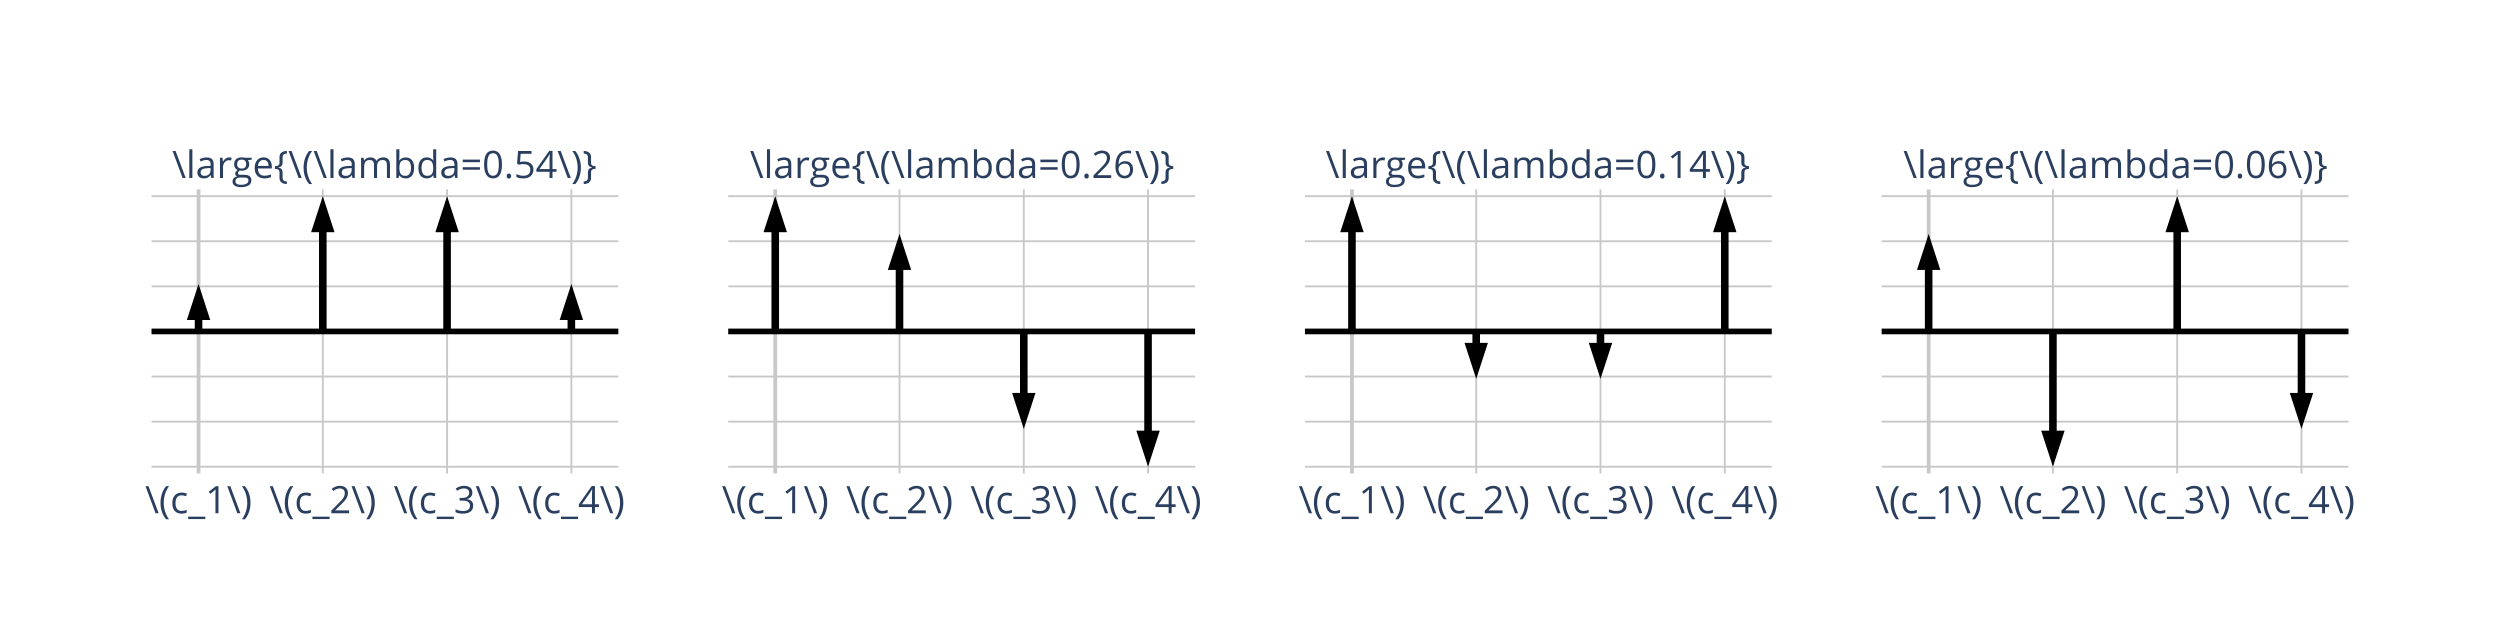
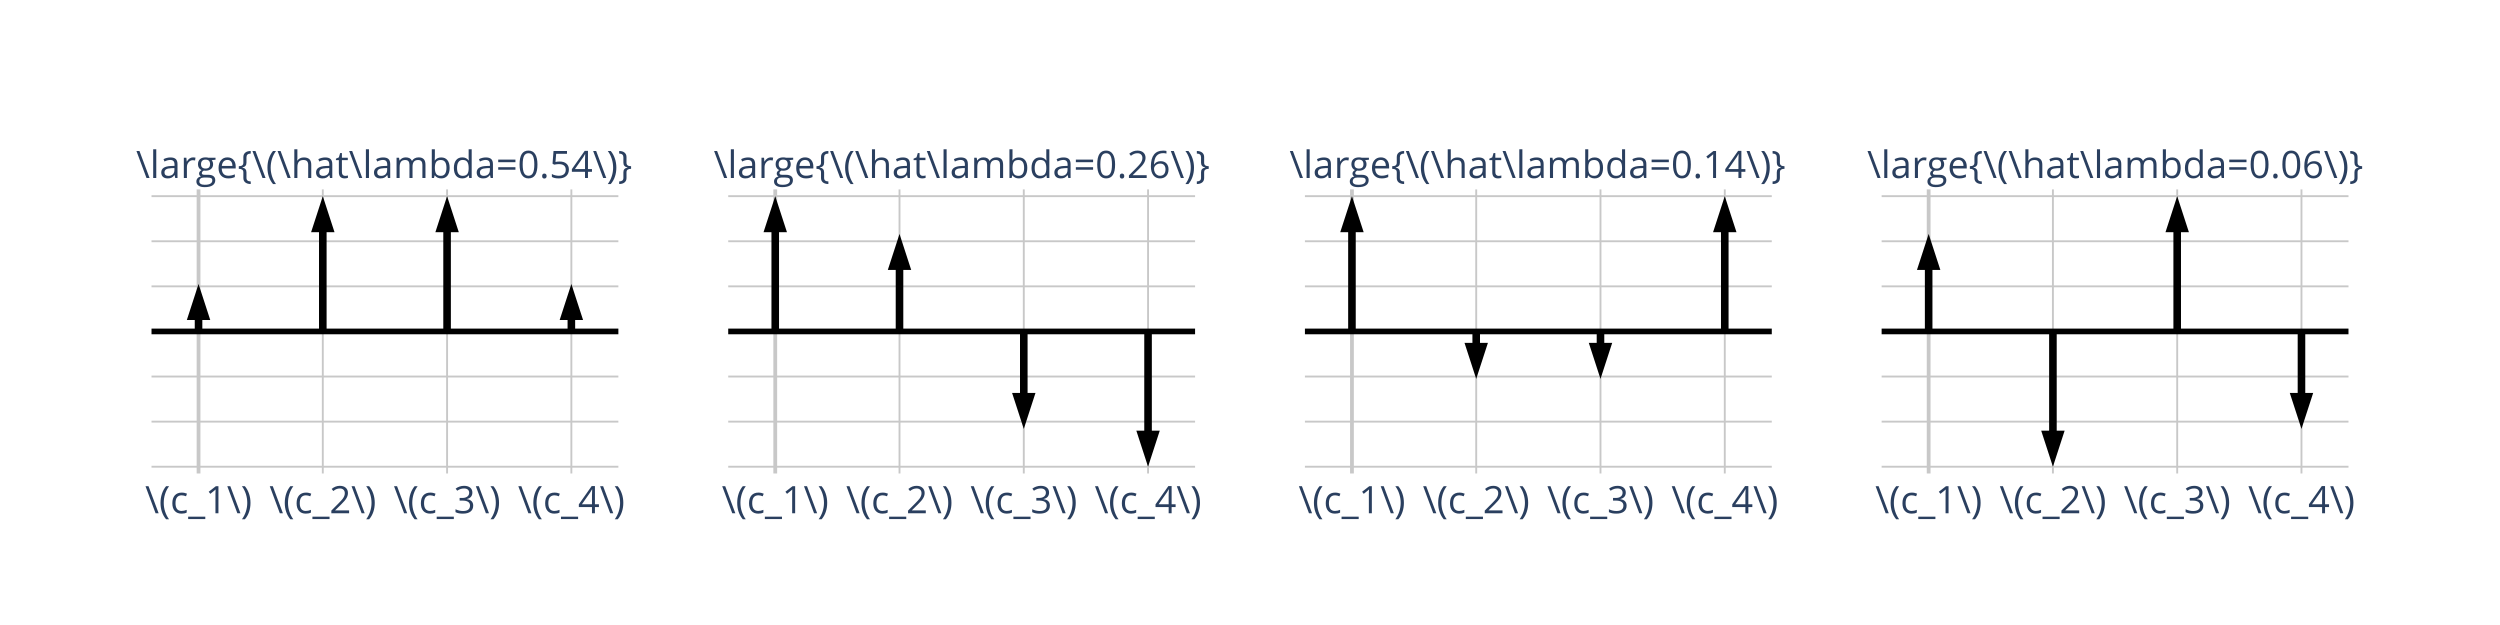
<svg xmlns="http://www.w3.org/2000/svg" class="main-svg" width="1320" height="330" style="" viewBox="0 0 1320 330">
  <rect x="0" y="0" width="1320" height="330" style="fill: rgb(255, 255, 255); fill-opacity: 1;" />
-   <defs id="defs-9cb512">
+   <defs id="defs-d79438">
    <g class="clips">
-       <clipPath id="clip9cb512xyplot" class="plotclip">
+       <clipPath id="clipd79438xyplot" class="plotclip">
        <rect width="246.5" height="150" />
      </clipPath>
-       <clipPath id="clip9cb512x2y2plot" class="plotclip">
+       <clipPath id="clipd79438x2y2plot" class="plotclip">
        <rect width="246.5" height="150" />
      </clipPath>
-       <clipPath id="clip9cb512x3y3plot" class="plotclip">
+       <clipPath id="clipd79438x3y3plot" class="plotclip">
        <rect width="246.5" height="150" />
      </clipPath>
-       <clipPath id="clip9cb512x4y4plot" class="plotclip">
+       <clipPath id="clipd79438x4y4plot" class="plotclip">
        <rect width="246.5" height="150" />
      </clipPath>
-       <clipPath class="axesclip" id="clip9cb512x">
+       <clipPath class="axesclip" id="clipd79438x">
        <rect x="80" y="0" width="246.5" height="330" />
      </clipPath>
-       <clipPath class="axesclip" id="clip9cb512y">
+       <clipPath class="axesclip" id="clipd79438y">
        <rect x="0" y="100" width="1320" height="150" />
      </clipPath>
-       <clipPath class="axesclip" id="clip9cb512xy">
+       <clipPath class="axesclip" id="clipd79438xy">
        <rect x="80" y="100" width="246.5" height="150" />
      </clipPath>
-       <clipPath class="axesclip" id="clip9cb512y2">
+       <clipPath class="axesclip" id="clipd79438y2">
        <rect x="0" y="100" width="1320" height="150" />
      </clipPath>
-       <clipPath class="axesclip" id="clip9cb512xy2">
+       <clipPath class="axesclip" id="clipd79438xy2">
        <rect x="80" y="100" width="246.5" height="150" />
      </clipPath>
-       <clipPath class="axesclip" id="clip9cb512y3">
+       <clipPath class="axesclip" id="clipd79438y3">
        <rect x="0" y="100" width="1320" height="150" />
      </clipPath>
-       <clipPath class="axesclip" id="clip9cb512xy3">
+       <clipPath class="axesclip" id="clipd79438xy3">
        <rect x="80" y="100" width="246.5" height="150" />
      </clipPath>
-       <clipPath class="axesclip" id="clip9cb512y4">
+       <clipPath class="axesclip" id="clipd79438y4">
        <rect x="0" y="100" width="1320" height="150" />
      </clipPath>
-       <clipPath class="axesclip" id="clip9cb512xy4">
+       <clipPath class="axesclip" id="clipd79438xy4">
        <rect x="80" y="100" width="246.5" height="150" />
      </clipPath>
-       <clipPath class="axesclip" id="clip9cb512x2">
+       <clipPath class="axesclip" id="clipd79438x2">
        <rect x="384.5" y="0" width="246.5" height="330" />
      </clipPath>
-       <clipPath class="axesclip" id="clip9cb512x2y">
+       <clipPath class="axesclip" id="clipd79438x2y">
        <rect x="384.5" y="100" width="246.5" height="150" />
      </clipPath>
-       <clipPath class="axesclip" id="clip9cb512x2y2">
+       <clipPath class="axesclip" id="clipd79438x2y2">
        <rect x="384.5" y="100" width="246.5" height="150" />
      </clipPath>
-       <clipPath class="axesclip" id="clip9cb512x2y3">
+       <clipPath class="axesclip" id="clipd79438x2y3">
        <rect x="384.5" y="100" width="246.5" height="150" />
      </clipPath>
-       <clipPath class="axesclip" id="clip9cb512x2y4">
+       <clipPath class="axesclip" id="clipd79438x2y4">
        <rect x="384.5" y="100" width="246.5" height="150" />
      </clipPath>
-       <clipPath class="axesclip" id="clip9cb512x3">
+       <clipPath class="axesclip" id="clipd79438x3">
        <rect x="689" y="0" width="246.5" height="330" />
      </clipPath>
-       <clipPath class="axesclip" id="clip9cb512x3y">
+       <clipPath class="axesclip" id="clipd79438x3y">
        <rect x="689" y="100" width="246.5" height="150" />
      </clipPath>
-       <clipPath class="axesclip" id="clip9cb512x3y2">
+       <clipPath class="axesclip" id="clipd79438x3y2">
        <rect x="689" y="100" width="246.5" height="150" />
      </clipPath>
-       <clipPath class="axesclip" id="clip9cb512x3y3">
+       <clipPath class="axesclip" id="clipd79438x3y3">
        <rect x="689" y="100" width="246.5" height="150" />
      </clipPath>
-       <clipPath class="axesclip" id="clip9cb512x3y4">
+       <clipPath class="axesclip" id="clipd79438x3y4">
        <rect x="689" y="100" width="246.5" height="150" />
      </clipPath>
-       <clipPath class="axesclip" id="clip9cb512x4">
+       <clipPath class="axesclip" id="clipd79438x4">
        <rect x="993.5" y="0" width="246.5" height="330" />
      </clipPath>
-       <clipPath class="axesclip" id="clip9cb512x4y">
+       <clipPath class="axesclip" id="clipd79438x4y">
        <rect x="993.5" y="100" width="246.5" height="150" />
      </clipPath>
-       <clipPath class="axesclip" id="clip9cb512x4y2">
+       <clipPath class="axesclip" id="clipd79438x4y2">
        <rect x="993.5" y="100" width="246.5" height="150" />
      </clipPath>
-       <clipPath class="axesclip" id="clip9cb512x4y3">
+       <clipPath class="axesclip" id="clipd79438x4y3">
        <rect x="993.5" y="100" width="246.5" height="150" />
      </clipPath>
-       <clipPath class="axesclip" id="clip9cb512x4y4">
+       <clipPath class="axesclip" id="clipd79438x4y4">
        <rect x="993.5" y="100" width="246.5" height="150" />
      </clipPath>
    </g>
    <g class="gradients" />
    <g class="patterns" />
  </defs>
  <g class="bglayer" />
  <g class="layer-below">
    <g class="imagelayer" />
    <g class="shapelayer" />
  </g>
  <g class="cartesianlayer">
    <g class="subplot xy">
      <g class="layer-subplot">
        <g class="shapelayer" />
        <g class="imagelayer" />
      </g>
      <g class="minor-gridlayer">
        <g class="x" />
        <g class="y" />
      </g>
      <g class="gridlayer">
        <g class="x">
          <path class="xgrid crisp" transform="translate(170.44,0)" d="M0,100v150" style="stroke: rgb(200, 200, 200); stroke-opacity: 1; stroke-width: 1px;" />
          <path class="xgrid crisp" transform="translate(236.06,0)" d="M0,100v150" style="stroke: rgb(200, 200, 200); stroke-opacity: 1; stroke-width: 1px;" />
          <path class="xgrid crisp" transform="translate(301.68,0)" d="M0,100v150" style="stroke: rgb(200, 200, 200); stroke-opacity: 1; stroke-width: 1px;" />
        </g>
        <g class="y">
          <path class="ygrid crisp" transform="translate(0,246.43)" d="M80,0h246.5" style="stroke: rgb(200, 200, 200); stroke-opacity: 1; stroke-width: 1px;" />
          <path class="ygrid crisp" transform="translate(0,222.62)" d="M80,0h246.5" style="stroke: rgb(200, 200, 200); stroke-opacity: 1; stroke-width: 1px;" />
          <path class="ygrid crisp" transform="translate(0,198.81)" d="M80,0h246.5" style="stroke: rgb(200, 200, 200); stroke-opacity: 1; stroke-width: 1px;" />
          <path class="ygrid crisp" transform="translate(0,151.19)" d="M80,0h246.5" style="stroke: rgb(200, 200, 200); stroke-opacity: 1; stroke-width: 1px;" />
          <path class="ygrid crisp" transform="translate(0,127.38)" d="M80,0h246.5" style="stroke: rgb(200, 200, 200); stroke-opacity: 1; stroke-width: 1px;" />
          <path class="ygrid crisp" transform="translate(0,103.57)" d="M80,0h246.5" style="stroke: rgb(200, 200, 200); stroke-opacity: 1; stroke-width: 1px;" />
        </g>
      </g>
      <g class="zerolinelayer">
        <path class="xzl zl crisp" transform="translate(104.83,0)" d="M0,100v150" style="stroke: rgb(200, 200, 200); stroke-opacity: 1; stroke-width: 2px;" />
        <path class="yzl zl crisp" transform="translate(0,175)" d="M80,0h246.5" style="stroke: rgb(0, 0, 0); stroke-opacity: 1; stroke-width: 3px;" />
      </g>
      <g class="layer-between">
        <g class="shapelayer" />
        <g class="imagelayer" />
      </g>
      <path class="xlines-below" />
      <path class="ylines-below" />
      <g class="overlines-below" />
      <g class="xaxislayer-below" />
      <g class="yaxislayer-below" />
      <g class="overaxes-below" />
      <g class="overplot">
-         <g class="xy" transform="translate(80,100)" clip-path="url(#clip9cb512xyplot)">
+         <g class="xy" transform="translate(80,100)" clip-path="url(#clipd79438xyplot)">
          <g class="scatterlayer mlayer">
-             <g class="trace scatter tracecc7cab" style="stroke-miterlimit: 2; opacity: 1;">
+             <g class="trace scatter trace3fbb58" style="stroke-miterlimit: 2; opacity: 1;">
              <g class="fills" />
              <g class="errorbars" />
              <g class="lines">
                <path class="js-line" d="M24.83,75L24.83,67.94" style="vector-effect: none; fill: none; stroke: rgb(0, 0, 0); stroke-opacity: 1; stroke-width: 4px; opacity: 1;" />
              </g>
              <g class="points">
                <path class="point" transform="translate(24.83,75)" d="M0,0Z" style="opacity: 1; stroke-width: 0px; fill: rgb(0, 0, 0); fill-opacity: 1;" />
                <path class="point" transform="translate(24.83,49.94)" d="M0,0L-6.18,19.021L6.18,19.021Z" style="opacity: 1; stroke-width: 0px; fill: rgb(0, 0, 0); fill-opacity: 1;" />
              </g>
              <g class="text" />
            </g>
-             <g class="trace scatter traceb948c8" style="stroke-miterlimit: 2; opacity: 1;">
+             <g class="trace scatter trace585e66" style="stroke-miterlimit: 2; opacity: 1;">
              <g class="fills" />
              <g class="errorbars" />
              <g class="lines">
                <path class="js-line" d="M90.44,75L90.44,21.57" style="vector-effect: none; fill: none; stroke: rgb(0, 0, 0); stroke-opacity: 1; stroke-width: 4px; opacity: 1;" />
              </g>
              <g class="points">
                <path class="point" transform="translate(90.44,75)" d="M0,0Z" style="opacity: 1; stroke-width: 0px; fill: rgb(0, 0, 0); fill-opacity: 1;" />
                <path class="point" transform="translate(90.44,3.57)" d="M0,0L-6.18,19.021L6.18,19.021Z" style="opacity: 1; stroke-width: 0px; fill: rgb(0, 0, 0); fill-opacity: 1;" />
              </g>
              <g class="text" />
            </g>
-             <g class="trace scatter trace190688" style="stroke-miterlimit: 2; opacity: 1;">
+             <g class="trace scatter tracebc1cd6" style="stroke-miterlimit: 2; opacity: 1;">
              <g class="fills" />
              <g class="errorbars" />
              <g class="lines">
                <path class="js-line" d="M156.06,75L156.06,21.57" style="vector-effect: none; fill: none; stroke: rgb(0, 0, 0); stroke-opacity: 1; stroke-width: 4px; opacity: 1;" />
              </g>
              <g class="points">
                <path class="point" transform="translate(156.06,75)" d="M0,0Z" style="opacity: 1; stroke-width: 0px; fill: rgb(0, 0, 0); fill-opacity: 1;" />
                <path class="point" transform="translate(156.06,3.57)" d="M0,0L-6.18,19.021L6.18,19.021Z" style="opacity: 1; stroke-width: 0px; fill: rgb(0, 0, 0); fill-opacity: 1;" />
              </g>
              <g class="text" />
            </g>
-             <g class="trace scatter trace61bc15" style="stroke-miterlimit: 2; opacity: 1;">
+             <g class="trace scatter trace941f63" style="stroke-miterlimit: 2; opacity: 1;">
              <g class="fills" />
              <g class="errorbars" />
              <g class="lines">
                <path class="js-line" d="M221.68,75L221.68,67.94" style="vector-effect: none; fill: none; stroke: rgb(0, 0, 0); stroke-opacity: 1; stroke-width: 4px; opacity: 1;" />
              </g>
              <g class="points">
                <path class="point" transform="translate(221.68,75)" d="M0,0Z" style="opacity: 1; stroke-width: 0px; fill: rgb(0, 0, 0); fill-opacity: 1;" />
                <path class="point" transform="translate(221.68,49.94)" d="M0,0L-6.18,19.021L6.18,19.021Z" style="opacity: 1; stroke-width: 0px; fill: rgb(0, 0, 0); fill-opacity: 1;" />
              </g>
              <g class="text" />
            </g>
          </g>
        </g>
      </g>
      <path class="xlines-above crisp" d="M0,0" style="fill: none;" />
      <path class="ylines-above crisp" d="M0,0" style="fill: none;" />
      <g class="overlines-above" />
      <g class="xaxislayer-above">
        <g class="xtick">
          <text text-anchor="middle" x="0" y="271" transform="translate(104.83,0)" style="font-family: 'Open Sans', verdana, arial, sans-serif; font-size: 20px; fill: rgb(42, 63, 95); fill-opacity: 1; white-space: pre; opacity: 1;">\(c_1\)</text>
        </g>
        <g class="xtick">
          <text text-anchor="middle" x="0" y="271" style="font-family: 'Open Sans', verdana, arial, sans-serif; font-size: 20px; fill: rgb(42, 63, 95); fill-opacity: 1; white-space: pre; opacity: 1;" transform="translate(170.44,0)">\(c_2\)</text>
        </g>
        <g class="xtick">
          <text text-anchor="middle" x="0" y="271" style="font-family: 'Open Sans', verdana, arial, sans-serif; font-size: 20px; fill: rgb(42, 63, 95); fill-opacity: 1; white-space: pre; opacity: 1;" transform="translate(236.06,0)">\(c_3\)</text>
        </g>
        <g class="xtick">
          <text text-anchor="middle" x="0" y="271" style="font-family: 'Open Sans', verdana, arial, sans-serif; font-size: 20px; fill: rgb(42, 63, 95); fill-opacity: 1; white-space: pre; opacity: 1;" transform="translate(301.68,0)">\(c_4\)</text>
        </g>
      </g>
      <g class="yaxislayer-above" />
      <g class="overaxes-above" />
    </g>
    <g class="subplot x2y2">
      <g class="layer-subplot">
        <g class="shapelayer" />
        <g class="imagelayer" />
      </g>
      <g class="minor-gridlayer">
        <g class="x2" />
        <g class="y2" />
      </g>
      <g class="gridlayer">
        <g class="x2">
          <path class="x2grid crisp" transform="translate(474.94,0)" d="M0,100v150" style="stroke: rgb(200, 200, 200); stroke-opacity: 1; stroke-width: 1px;" />
          <path class="x2grid crisp" transform="translate(540.56,0)" d="M0,100v150" style="stroke: rgb(200, 200, 200); stroke-opacity: 1; stroke-width: 1px;" />
          <path class="x2grid crisp" transform="translate(606.17,0)" d="M0,100v150" style="stroke: rgb(200, 200, 200); stroke-opacity: 1; stroke-width: 1px;" />
        </g>
        <g class="y2">
          <path class="y2grid crisp" transform="translate(0,246.43)" d="M384.5,0h246.5" style="stroke: rgb(200, 200, 200); stroke-opacity: 1; stroke-width: 1px;" />
          <path class="y2grid crisp" transform="translate(0,222.62)" d="M384.5,0h246.5" style="stroke: rgb(200, 200, 200); stroke-opacity: 1; stroke-width: 1px;" />
          <path class="y2grid crisp" transform="translate(0,198.81)" d="M384.5,0h246.5" style="stroke: rgb(200, 200, 200); stroke-opacity: 1; stroke-width: 1px;" />
          <path class="y2grid crisp" transform="translate(0,151.19)" d="M384.5,0h246.5" style="stroke: rgb(200, 200, 200); stroke-opacity: 1; stroke-width: 1px;" />
          <path class="y2grid crisp" transform="translate(0,127.38)" d="M384.5,0h246.5" style="stroke: rgb(200, 200, 200); stroke-opacity: 1; stroke-width: 1px;" />
          <path class="y2grid crisp" transform="translate(0,103.57)" d="M384.5,0h246.5" style="stroke: rgb(200, 200, 200); stroke-opacity: 1; stroke-width: 1px;" />
        </g>
      </g>
      <g class="zerolinelayer">
        <path class="x2zl zl crisp" transform="translate(409.33,0)" d="M0,100v150" style="stroke: rgb(200, 200, 200); stroke-opacity: 1; stroke-width: 2px;" />
        <path class="y2zl zl crisp" transform="translate(0,175)" d="M384.5,0h246.5" style="stroke: rgb(0, 0, 0); stroke-opacity: 1; stroke-width: 3px;" />
      </g>
      <g class="layer-between">
        <g class="shapelayer" />
        <g class="imagelayer" />
      </g>
      <path class="xlines-below" />
      <path class="ylines-below" />
      <g class="overlines-below" />
      <g class="xaxislayer-below" />
      <g class="yaxislayer-below" />
      <g class="overaxes-below" />
      <g class="overplot">
-         <g class="x2y2" transform="translate(384.5,100)" clip-path="url(#clip9cb512x2y2plot)">
+         <g class="x2y2" transform="translate(384.5,100)" clip-path="url(#clipd79438x2y2plot)">
          <g class="scatterlayer mlayer">
-             <g class="trace scatter trace631ede" style="stroke-miterlimit: 2; opacity: 1;">
+             <g class="trace scatter trace5c7422" style="stroke-miterlimit: 2; opacity: 1;">
              <g class="fills" />
              <g class="errorbars" />
              <g class="lines">
                <path class="js-line" d="M24.83,75L24.83,21.57" style="vector-effect: none; fill: none; stroke: rgb(0, 0, 0); stroke-opacity: 1; stroke-width: 4px; opacity: 1;" />
              </g>
              <g class="points">
                <path class="point" transform="translate(24.83,75)" d="M0,0Z" style="opacity: 1; stroke-width: 0px; fill: rgb(0, 0, 0); fill-opacity: 1;" />
                <path class="point" transform="translate(24.83,3.57)" d="M0,0L-6.18,19.021L6.18,19.021Z" style="opacity: 1; stroke-width: 0px; fill: rgb(0, 0, 0); fill-opacity: 1;" />
              </g>
              <g class="text" />
            </g>
-             <g class="trace scatter traced8c7f8" style="stroke-miterlimit: 2; opacity: 1;">
+             <g class="trace scatter tracef694d3" style="stroke-miterlimit: 2; opacity: 1;">
              <g class="fills" />
              <g class="errorbars" />
              <g class="lines">
                <path class="js-line" d="M90.44,75L90.44,41.52" style="vector-effect: none; fill: none; stroke: rgb(0, 0, 0); stroke-opacity: 1; stroke-width: 4px; opacity: 1;" />
              </g>
              <g class="points">
                <path class="point" transform="translate(90.44,75)" d="M0,0Z" style="opacity: 1; stroke-width: 0px; fill: rgb(0, 0, 0); fill-opacity: 1;" />
                <path class="point" transform="translate(90.44,23.52)" d="M0,0L-6.18,19.021L6.18,19.021Z" style="opacity: 1; stroke-width: 0px; fill: rgb(0, 0, 0); fill-opacity: 1;" />
              </g>
              <g class="text" />
            </g>
-             <g class="trace scatter tracef8d33d" style="stroke-miterlimit: 2; opacity: 1;">
+             <g class="trace scatter trace474995" style="stroke-miterlimit: 2; opacity: 1;">
              <g class="fills" />
              <g class="errorbars" />
              <g class="lines">
                <path class="js-line" d="M156.06,75L156.06,108.48" style="vector-effect: none; fill: none; stroke: rgb(0, 0, 0); stroke-opacity: 1; stroke-width: 4px; opacity: 1;" />
              </g>
              <g class="points">
                <path class="point" transform="translate(156.06,75)" d="M0,0Z" style="opacity: 1; stroke-width: 0px; fill: rgb(0, 0, 0); fill-opacity: 1;" />
                <path class="point" transform="translate(156.06,126.48)" d="M0,0L6.18,-19.021L-6.18,-19.021Z" style="opacity: 1; stroke-width: 0px; fill: rgb(0, 0, 0); fill-opacity: 1;" />
              </g>
              <g class="text" />
            </g>
-             <g class="trace scatter tracef2e5a9" style="stroke-miterlimit: 2; opacity: 1;">
+             <g class="trace scatter trace172990" style="stroke-miterlimit: 2; opacity: 1;">
              <g class="fills" />
              <g class="errorbars" />
              <g class="lines">
                <path class="js-line" d="M221.67,75L221.67,128.43" style="vector-effect: none; fill: none; stroke: rgb(0, 0, 0); stroke-opacity: 1; stroke-width: 4px; opacity: 1;" />
              </g>
              <g class="points">
                <path class="point" transform="translate(221.67,75)" d="M0,0Z" style="opacity: 1; stroke-width: 0px; fill: rgb(0, 0, 0); fill-opacity: 1;" />
                <path class="point" transform="translate(221.67,146.43)" d="M0,0L6.18,-19.021L-6.18,-19.021Z" style="opacity: 1; stroke-width: 0px; fill: rgb(0, 0, 0); fill-opacity: 1;" />
              </g>
              <g class="text" />
            </g>
          </g>
        </g>
      </g>
      <path class="xlines-above crisp" d="M0,0" style="fill: none;" />
      <path class="ylines-above crisp" d="M0,0" style="fill: none;" />
      <g class="overlines-above" />
      <g class="xaxislayer-above">
        <g class="x2tick">
          <text text-anchor="middle" x="0" y="271" transform="translate(409.33,0)" style="font-family: 'Open Sans', verdana, arial, sans-serif; font-size: 20px; fill: rgb(42, 63, 95); fill-opacity: 1; white-space: pre; opacity: 1;">\(c_1\)</text>
        </g>
        <g class="x2tick">
          <text text-anchor="middle" x="0" y="271" style="font-family: 'Open Sans', verdana, arial, sans-serif; font-size: 20px; fill: rgb(42, 63, 95); fill-opacity: 1; white-space: pre; opacity: 1;" transform="translate(474.94,0)">\(c_2\)</text>
        </g>
        <g class="x2tick">
          <text text-anchor="middle" x="0" y="271" style="font-family: 'Open Sans', verdana, arial, sans-serif; font-size: 20px; fill: rgb(42, 63, 95); fill-opacity: 1; white-space: pre; opacity: 1;" transform="translate(540.56,0)">\(c_3\)</text>
        </g>
        <g class="x2tick">
          <text text-anchor="middle" x="0" y="271" style="font-family: 'Open Sans', verdana, arial, sans-serif; font-size: 20px; fill: rgb(42, 63, 95); fill-opacity: 1; white-space: pre; opacity: 1;" transform="translate(606.17,0)">\(c_4\)</text>
        </g>
      </g>
      <g class="yaxislayer-above" />
      <g class="overaxes-above" />
    </g>
    <g class="subplot x3y3">
      <g class="layer-subplot">
        <g class="shapelayer" />
        <g class="imagelayer" />
      </g>
      <g class="minor-gridlayer">
        <g class="x3" />
        <g class="y3" />
      </g>
      <g class="gridlayer">
        <g class="x3">
          <path class="x3grid crisp" transform="translate(779.44,0)" d="M0,100v150" style="stroke: rgb(200, 200, 200); stroke-opacity: 1; stroke-width: 1px;" />
          <path class="x3grid crisp" transform="translate(845.06,0)" d="M0,100v150" style="stroke: rgb(200, 200, 200); stroke-opacity: 1; stroke-width: 1px;" />
          <path class="x3grid crisp" transform="translate(910.68,0)" d="M0,100v150" style="stroke: rgb(200, 200, 200); stroke-opacity: 1; stroke-width: 1px;" />
        </g>
        <g class="y3">
          <path class="y3grid crisp" transform="translate(0,246.43)" d="M689,0h246.5" style="stroke: rgb(200, 200, 200); stroke-opacity: 1; stroke-width: 1px;" />
          <path class="y3grid crisp" transform="translate(0,222.62)" d="M689,0h246.5" style="stroke: rgb(200, 200, 200); stroke-opacity: 1; stroke-width: 1px;" />
          <path class="y3grid crisp" transform="translate(0,198.81)" d="M689,0h246.5" style="stroke: rgb(200, 200, 200); stroke-opacity: 1; stroke-width: 1px;" />
          <path class="y3grid crisp" transform="translate(0,151.19)" d="M689,0h246.5" style="stroke: rgb(200, 200, 200); stroke-opacity: 1; stroke-width: 1px;" />
          <path class="y3grid crisp" transform="translate(0,127.38)" d="M689,0h246.5" style="stroke: rgb(200, 200, 200); stroke-opacity: 1; stroke-width: 1px;" />
          <path class="y3grid crisp" transform="translate(0,103.57)" d="M689,0h246.5" style="stroke: rgb(200, 200, 200); stroke-opacity: 1; stroke-width: 1px;" />
        </g>
      </g>
      <g class="zerolinelayer">
        <path class="x3zl zl crisp" transform="translate(713.83,0)" d="M0,100v150" style="stroke: rgb(200, 200, 200); stroke-opacity: 1; stroke-width: 2px;" />
        <path class="y3zl zl crisp" transform="translate(0,175)" d="M689,0h246.5" style="stroke: rgb(0, 0, 0); stroke-opacity: 1; stroke-width: 3px;" />
      </g>
      <g class="layer-between">
        <g class="shapelayer" />
        <g class="imagelayer" />
      </g>
      <path class="xlines-below" />
      <path class="ylines-below" />
      <g class="overlines-below" />
      <g class="xaxislayer-below" />
      <g class="yaxislayer-below" />
      <g class="overaxes-below" />
      <g class="overplot">
-         <g class="x3y3" transform="translate(689,100)" clip-path="url(#clip9cb512x3y3plot)">
+         <g class="x3y3" transform="translate(689,100)" clip-path="url(#clipd79438x3y3plot)">
          <g class="scatterlayer mlayer">
-             <g class="trace scatter trace23ca60" style="stroke-miterlimit: 2; opacity: 1;">
+             <g class="trace scatter trace287ca6" style="stroke-miterlimit: 2; opacity: 1;">
              <g class="fills" />
              <g class="errorbars" />
              <g class="lines">
                <path class="js-line" d="M24.83,75L24.83,21.57" style="vector-effect: none; fill: none; stroke: rgb(0, 0, 0); stroke-opacity: 1; stroke-width: 4px; opacity: 1;" />
              </g>
              <g class="points">
                <path class="point" transform="translate(24.83,75)" d="M0,0Z" style="opacity: 1; stroke-width: 0px; fill: rgb(0, 0, 0); fill-opacity: 1;" />
                <path class="point" transform="translate(24.83,3.57)" d="M0,0L-6.18,19.021L6.18,19.021Z" style="opacity: 1; stroke-width: 0px; fill: rgb(0, 0, 0); fill-opacity: 1;" />
              </g>
              <g class="text" />
            </g>
-             <g class="trace scatter tracea12897" style="stroke-miterlimit: 2; opacity: 1;">
+             <g class="trace scatter traceb0b829" style="stroke-miterlimit: 2; opacity: 1;">
              <g class="fills" />
              <g class="errorbars" />
              <g class="lines">
                <path class="js-line" d="M90.44,75L90.44,82.06" style="vector-effect: none; fill: none; stroke: rgb(0, 0, 0); stroke-opacity: 1; stroke-width: 4px; opacity: 1;" />
              </g>
              <g class="points">
                <path class="point" transform="translate(90.44,75)" d="M0,0Z" style="opacity: 1; stroke-width: 0px; fill: rgb(0, 0, 0); fill-opacity: 1;" />
                <path class="point" transform="translate(90.44,100.06)" d="M0,0L6.18,-19.021L-6.18,-19.021Z" style="opacity: 1; stroke-width: 0px; fill: rgb(0, 0, 0); fill-opacity: 1;" />
              </g>
              <g class="text" />
            </g>
-             <g class="trace scatter traceef5e3c" style="stroke-miterlimit: 2; opacity: 1;">
+             <g class="trace scatter trace556962" style="stroke-miterlimit: 2; opacity: 1;">
              <g class="fills" />
              <g class="errorbars" />
              <g class="lines">
                <path class="js-line" d="M156.06,75L156.06,82.06" style="vector-effect: none; fill: none; stroke: rgb(0, 0, 0); stroke-opacity: 1; stroke-width: 4px; opacity: 1;" />
              </g>
              <g class="points">
                <path class="point" transform="translate(156.06,75)" d="M0,0Z" style="opacity: 1; stroke-width: 0px; fill: rgb(0, 0, 0); fill-opacity: 1;" />
                <path class="point" transform="translate(156.06,100.06)" d="M0,0L6.18,-19.021L-6.18,-19.021Z" style="opacity: 1; stroke-width: 0px; fill: rgb(0, 0, 0); fill-opacity: 1;" />
              </g>
              <g class="text" />
            </g>
-             <g class="trace scatter trace6bc5a4" style="stroke-miterlimit: 2; opacity: 1;">
+             <g class="trace scatter trace716358" style="stroke-miterlimit: 2; opacity: 1;">
              <g class="fills" />
              <g class="errorbars" />
              <g class="lines">
                <path class="js-line" d="M221.68,75L221.68,21.57" style="vector-effect: none; fill: none; stroke: rgb(0, 0, 0); stroke-opacity: 1; stroke-width: 4px; opacity: 1;" />
              </g>
              <g class="points">
                <path class="point" transform="translate(221.68,75)" d="M0,0Z" style="opacity: 1; stroke-width: 0px; fill: rgb(0, 0, 0); fill-opacity: 1;" />
                <path class="point" transform="translate(221.68,3.57)" d="M0,0L-6.18,19.021L6.18,19.021Z" style="opacity: 1; stroke-width: 0px; fill: rgb(0, 0, 0); fill-opacity: 1;" />
              </g>
              <g class="text" />
            </g>
          </g>
        </g>
      </g>
      <path class="xlines-above crisp" d="M0,0" style="fill: none;" />
      <path class="ylines-above crisp" d="M0,0" style="fill: none;" />
      <g class="overlines-above" />
      <g class="xaxislayer-above">
        <g class="x3tick">
          <text text-anchor="middle" x="0" y="271" transform="translate(713.83,0)" style="font-family: 'Open Sans', verdana, arial, sans-serif; font-size: 20px; fill: rgb(42, 63, 95); fill-opacity: 1; white-space: pre; opacity: 1;">\(c_1\)</text>
        </g>
        <g class="x3tick">
          <text text-anchor="middle" x="0" y="271" style="font-family: 'Open Sans', verdana, arial, sans-serif; font-size: 20px; fill: rgb(42, 63, 95); fill-opacity: 1; white-space: pre; opacity: 1;" transform="translate(779.44,0)">\(c_2\)</text>
        </g>
        <g class="x3tick">
          <text text-anchor="middle" x="0" y="271" style="font-family: 'Open Sans', verdana, arial, sans-serif; font-size: 20px; fill: rgb(42, 63, 95); fill-opacity: 1; white-space: pre; opacity: 1;" transform="translate(845.06,0)">\(c_3\)</text>
        </g>
        <g class="x3tick">
          <text text-anchor="middle" x="0" y="271" style="font-family: 'Open Sans', verdana, arial, sans-serif; font-size: 20px; fill: rgb(42, 63, 95); fill-opacity: 1; white-space: pre; opacity: 1;" transform="translate(910.68,0)">\(c_4\)</text>
        </g>
      </g>
      <g class="yaxislayer-above" />
      <g class="overaxes-above" />
    </g>
    <g class="subplot x4y4">
      <g class="layer-subplot">
        <g class="shapelayer" />
        <g class="imagelayer" />
      </g>
      <g class="minor-gridlayer">
        <g class="x4" />
        <g class="y4" />
      </g>
      <g class="gridlayer">
        <g class="x4">
          <path class="x4grid crisp" transform="translate(1083.94,0)" d="M0,100v150" style="stroke: rgb(200, 200, 200); stroke-opacity: 1; stroke-width: 1px;" />
          <path class="x4grid crisp" transform="translate(1149.56,0)" d="M0,100v150" style="stroke: rgb(200, 200, 200); stroke-opacity: 1; stroke-width: 1px;" />
          <path class="x4grid crisp" transform="translate(1215.18,0)" d="M0,100v150" style="stroke: rgb(200, 200, 200); stroke-opacity: 1; stroke-width: 1px;" />
        </g>
        <g class="y4">
          <path class="y4grid crisp" transform="translate(0,246.43)" d="M993.5,0h246.5" style="stroke: rgb(200, 200, 200); stroke-opacity: 1; stroke-width: 1px;" />
          <path class="y4grid crisp" transform="translate(0,222.62)" d="M993.5,0h246.5" style="stroke: rgb(200, 200, 200); stroke-opacity: 1; stroke-width: 1px;" />
          <path class="y4grid crisp" transform="translate(0,198.81)" d="M993.5,0h246.5" style="stroke: rgb(200, 200, 200); stroke-opacity: 1; stroke-width: 1px;" />
          <path class="y4grid crisp" transform="translate(0,151.19)" d="M993.5,0h246.5" style="stroke: rgb(200, 200, 200); stroke-opacity: 1; stroke-width: 1px;" />
          <path class="y4grid crisp" transform="translate(0,127.38)" d="M993.5,0h246.5" style="stroke: rgb(200, 200, 200); stroke-opacity: 1; stroke-width: 1px;" />
          <path class="y4grid crisp" transform="translate(0,103.57)" d="M993.5,0h246.5" style="stroke: rgb(200, 200, 200); stroke-opacity: 1; stroke-width: 1px;" />
        </g>
      </g>
      <g class="zerolinelayer">
        <path class="x4zl zl crisp" transform="translate(1018.33,0)" d="M0,100v150" style="stroke: rgb(200, 200, 200); stroke-opacity: 1; stroke-width: 2px;" />
        <path class="y4zl zl crisp" transform="translate(0,175)" d="M993.5,0h246.5" style="stroke: rgb(0, 0, 0); stroke-opacity: 1; stroke-width: 3px;" />
      </g>
      <g class="layer-between">
        <g class="shapelayer" />
        <g class="imagelayer" />
      </g>
      <path class="xlines-below" />
      <path class="ylines-below" />
      <g class="overlines-below" />
      <g class="xaxislayer-below" />
      <g class="yaxislayer-below" />
      <g class="overaxes-below" />
      <g class="overplot">
-         <g class="x4y4" transform="translate(993.5,100)" clip-path="url(#clip9cb512x4y4plot)">
+         <g class="x4y4" transform="translate(993.5,100)" clip-path="url(#clipd79438x4y4plot)">
          <g class="scatterlayer mlayer">
-             <g class="trace scatter traceac19ef" style="stroke-miterlimit: 2; opacity: 1;">
+             <g class="trace scatter trace895227" style="stroke-miterlimit: 2; opacity: 1;">
              <g class="fills" />
              <g class="errorbars" />
              <g class="lines">
                <path class="js-line" d="M24.83,75L24.83,41.52" style="vector-effect: none; fill: none; stroke: rgb(0, 0, 0); stroke-opacity: 1; stroke-width: 4px; opacity: 1;" />
              </g>
              <g class="points">
                <path class="point" transform="translate(24.83,75)" d="M0,0Z" style="opacity: 1; stroke-width: 0px; fill: rgb(0, 0, 0); fill-opacity: 1;" />
                <path class="point" transform="translate(24.83,23.52)" d="M0,0L-6.18,19.021L6.18,19.021Z" style="opacity: 1; stroke-width: 0px; fill: rgb(0, 0, 0); fill-opacity: 1;" />
              </g>
              <g class="text" />
            </g>
-             <g class="trace scatter tracee50ff3" style="stroke-miterlimit: 2; opacity: 1;">
+             <g class="trace scatter traceaf6f01" style="stroke-miterlimit: 2; opacity: 1;">
              <g class="fills" />
              <g class="errorbars" />
              <g class="lines">
                <path class="js-line" d="M90.44,75L90.44,128.43" style="vector-effect: none; fill: none; stroke: rgb(0, 0, 0); stroke-opacity: 1; stroke-width: 4px; opacity: 1;" />
              </g>
              <g class="points">
                <path class="point" transform="translate(90.44,75)" d="M0,0Z" style="opacity: 1; stroke-width: 0px; fill: rgb(0, 0, 0); fill-opacity: 1;" />
                <path class="point" transform="translate(90.44,146.43)" d="M0,0L6.18,-19.021L-6.18,-19.021Z" style="opacity: 1; stroke-width: 0px; fill: rgb(0, 0, 0); fill-opacity: 1;" />
              </g>
              <g class="text" />
            </g>
-             <g class="trace scatter trace9e28e1" style="stroke-miterlimit: 2; opacity: 1;">
+             <g class="trace scatter tracee434e3" style="stroke-miterlimit: 2; opacity: 1;">
              <g class="fills" />
              <g class="errorbars" />
              <g class="lines">
                <path class="js-line" d="M156.06,75L156.06,21.57" style="vector-effect: none; fill: none; stroke: rgb(0, 0, 0); stroke-opacity: 1; stroke-width: 4px; opacity: 1;" />
              </g>
              <g class="points">
                <path class="point" transform="translate(156.06,75)" d="M0,0Z" style="opacity: 1; stroke-width: 0px; fill: rgb(0, 0, 0); fill-opacity: 1;" />
                <path class="point" transform="translate(156.06,3.57)" d="M0,0L-6.18,19.021L6.18,19.021Z" style="opacity: 1; stroke-width: 0px; fill: rgb(0, 0, 0); fill-opacity: 1;" />
              </g>
              <g class="text" />
            </g>
-             <g class="trace scatter trace3436e3" style="stroke-miterlimit: 2; opacity: 1;">
+             <g class="trace scatter tracee81732" style="stroke-miterlimit: 2; opacity: 1;">
              <g class="fills" />
              <g class="errorbars" />
              <g class="lines">
                <path class="js-line" d="M221.68,75L221.68,108.48" style="vector-effect: none; fill: none; stroke: rgb(0, 0, 0); stroke-opacity: 1; stroke-width: 4px; opacity: 1;" />
              </g>
              <g class="points">
                <path class="point" transform="translate(221.68,75)" d="M0,0Z" style="opacity: 1; stroke-width: 0px; fill: rgb(0, 0, 0); fill-opacity: 1;" />
                <path class="point" transform="translate(221.68,126.48)" d="M0,0L6.18,-19.021L-6.18,-19.021Z" style="opacity: 1; stroke-width: 0px; fill: rgb(0, 0, 0); fill-opacity: 1;" />
              </g>
              <g class="text" />
            </g>
          </g>
        </g>
      </g>
      <path class="xlines-above crisp" d="M0,0" style="fill: none;" />
      <path class="ylines-above crisp" d="M0,0" style="fill: none;" />
      <g class="overlines-above" />
      <g class="xaxislayer-above">
        <g class="x4tick">
          <text text-anchor="middle" x="0" y="271" transform="translate(1018.33,0)" style="font-family: 'Open Sans', verdana, arial, sans-serif; font-size: 20px; fill: rgb(42, 63, 95); fill-opacity: 1; white-space: pre; opacity: 1;">\(c_1\)</text>
        </g>
        <g class="x4tick">
          <text text-anchor="middle" x="0" y="271" style="font-family: 'Open Sans', verdana, arial, sans-serif; font-size: 20px; fill: rgb(42, 63, 95); fill-opacity: 1; white-space: pre; opacity: 1;" transform="translate(1083.94,0)">\(c_2\)</text>
        </g>
        <g class="x4tick">
          <text text-anchor="middle" x="0" y="271" style="font-family: 'Open Sans', verdana, arial, sans-serif; font-size: 20px; fill: rgb(42, 63, 95); fill-opacity: 1; white-space: pre; opacity: 1;" transform="translate(1149.56,0)">\(c_3\)</text>
        </g>
        <g class="x4tick">
          <text text-anchor="middle" x="0" y="271" style="font-family: 'Open Sans', verdana, arial, sans-serif; font-size: 20px; fill: rgb(42, 63, 95); fill-opacity: 1; white-space: pre; opacity: 1;" transform="translate(1215.18,0)">\(c_4\)</text>
        </g>
      </g>
      <g class="yaxislayer-above" />
      <g class="overaxes-above" />
    </g>
  </g>
  <g class="polarlayer" />
  <g class="smithlayer" />
  <g class="ternarylayer" />
  <g class="geolayer" />
  <g class="funnelarealayer" />
  <g class="pielayer" />
  <g class="iciclelayer" />
  <g class="treemaplayer" />
  <g class="sunburstlayer" />
  <g class="glimages" />
-   <defs id="topdefs-9cb512">
+   <defs id="topdefs-d79438">
    <g class="clips" />
  </defs>
  <g class="layer-above">
    <g class="imagelayer" />
    <g class="shapelayer" />
  </g>
  <g class="infolayer">
    <g class="g-gtitle" />
    <g class="g-xtitle" />
    <g class="g-x2title" />
    <g class="g-x3title" />
    <g class="g-x4title" />
    <g class="g-ytitle" />
    <g class="g-y2title" />
    <g class="g-y3title" />
    <g class="g-y4title" />
    <g class="annotation" data-index="0" style="opacity: 1;">
      <g class="annotation-text-g" transform="rotate(0,203.25,86)">
-         <g class="cursor-pointer" transform="translate(68,72)">
-           <rect class="bg" x="0.5" y="0.5" width="269" height="27" style="stroke-width: 1px; stroke: rgb(0, 0, 0); stroke-opacity: 0; fill: rgb(0, 0, 0); fill-opacity: 0;" />
-           <text class="annotation-text" text-anchor="middle" x="134.984" y="22" style="font-family: 'Open Sans', verdana, arial, sans-serif; font-size: 20px; fill: rgb(42, 63, 95); fill-opacity: 1; white-space: pre;">\large{\(\lambda=0.54\)}</text>
+         <g class="cursor-pointer" transform="translate(47,72)">
+           <rect class="bg" x="0.5" y="0.5" width="311" height="27" style="stroke-width: 1px; stroke: rgb(0, 0, 0); stroke-opacity: 0; fill: rgb(0, 0, 0); fill-opacity: 0;" />
+           <text class="annotation-text" text-anchor="middle" x="155.812" y="22" style="font-family: 'Open Sans', verdana, arial, sans-serif; font-size: 20px; fill: rgb(42, 63, 95); fill-opacity: 1; white-space: pre;">\large{\(\hat\lambda=0.54\)}</text>
        </g>
      </g>
    </g>
    <g class="annotation" data-index="1" style="opacity: 1;">
      <g class="annotation-text-g" transform="rotate(0,507.75,86)">
-         <g class="cursor-pointer" transform="translate(373,72)">
-           <rect class="bg" x="0.5" y="0.5" width="269" height="27" style="stroke-width: 1px; stroke: rgb(0, 0, 0); stroke-opacity: 0; fill: rgb(0, 0, 0); fill-opacity: 0;" />
-           <text class="annotation-text" text-anchor="middle" x="134.984" y="22" style="font-family: 'Open Sans', verdana, arial, sans-serif; font-size: 20px; fill: rgb(42, 63, 95); fill-opacity: 1; white-space: pre;">\large{\(\lambda=0.26\)}</text>
+         <g class="cursor-pointer" transform="translate(352,72)">
+           <rect class="bg" x="0.5" y="0.5" width="311" height="27" style="stroke-width: 1px; stroke: rgb(0, 0, 0); stroke-opacity: 0; fill: rgb(0, 0, 0); fill-opacity: 0;" />
+           <text class="annotation-text" text-anchor="middle" x="155.812" y="22" style="font-family: 'Open Sans', verdana, arial, sans-serif; font-size: 20px; fill: rgb(42, 63, 95); fill-opacity: 1; white-space: pre;">\large{\(\hat\lambda=0.26\)}</text>
        </g>
      </g>
    </g>
    <g class="annotation" data-index="2" style="opacity: 1;">
      <g class="annotation-text-g" transform="rotate(0,812.25,86)">
-         <g class="cursor-pointer" transform="translate(677,72)">
-           <rect class="bg" x="0.5" y="0.5" width="269" height="27" style="stroke-width: 1px; stroke: rgb(0, 0, 0); stroke-opacity: 0; fill: rgb(0, 0, 0); fill-opacity: 0;" />
-           <text class="annotation-text" text-anchor="middle" x="134.984" y="22" style="font-family: 'Open Sans', verdana, arial, sans-serif; font-size: 20px; fill: rgb(42, 63, 95); fill-opacity: 1; white-space: pre;">\large{\(\lambda=0.14\)}</text>
+         <g class="cursor-pointer" transform="translate(656,72)">
+           <rect class="bg" x="0.5" y="0.5" width="311" height="27" style="stroke-width: 1px; stroke: rgb(0, 0, 0); stroke-opacity: 0; fill: rgb(0, 0, 0); fill-opacity: 0;" />
+           <text class="annotation-text" text-anchor="middle" x="155.812" y="22" style="font-family: 'Open Sans', verdana, arial, sans-serif; font-size: 20px; fill: rgb(42, 63, 95); fill-opacity: 1; white-space: pre;">\large{\(\hat\lambda=0.14\)}</text>
        </g>
      </g>
    </g>
    <g class="annotation" data-index="3" style="opacity: 1;">
      <g class="annotation-text-g" transform="rotate(0,1116.75,86)">
-         <g class="cursor-pointer" transform="translate(982,72)">
-           <rect class="bg" x="0.5" y="0.5" width="269" height="27" style="stroke-width: 1px; stroke: rgb(0, 0, 0); stroke-opacity: 0; fill: rgb(0, 0, 0); fill-opacity: 0;" />
-           <text class="annotation-text" text-anchor="middle" x="134.984" y="22" style="font-family: 'Open Sans', verdana, arial, sans-serif; font-size: 20px; fill: rgb(42, 63, 95); fill-opacity: 1; white-space: pre;">\large{\(\lambda=0.06\)}</text>
+         <g class="cursor-pointer" transform="translate(961,72)">
+           <rect class="bg" x="0.5" y="0.5" width="311" height="27" style="stroke-width: 1px; stroke: rgb(0, 0, 0); stroke-opacity: 0; fill: rgb(0, 0, 0); fill-opacity: 0;" />
+           <text class="annotation-text" text-anchor="middle" x="155.812" y="22" style="font-family: 'Open Sans', verdana, arial, sans-serif; font-size: 20px; fill: rgb(42, 63, 95); fill-opacity: 1; white-space: pre;">\large{\(\hat\lambda=0.06\)}</text>
        </g>
      </g>
    </g>
  </g>
</svg>
